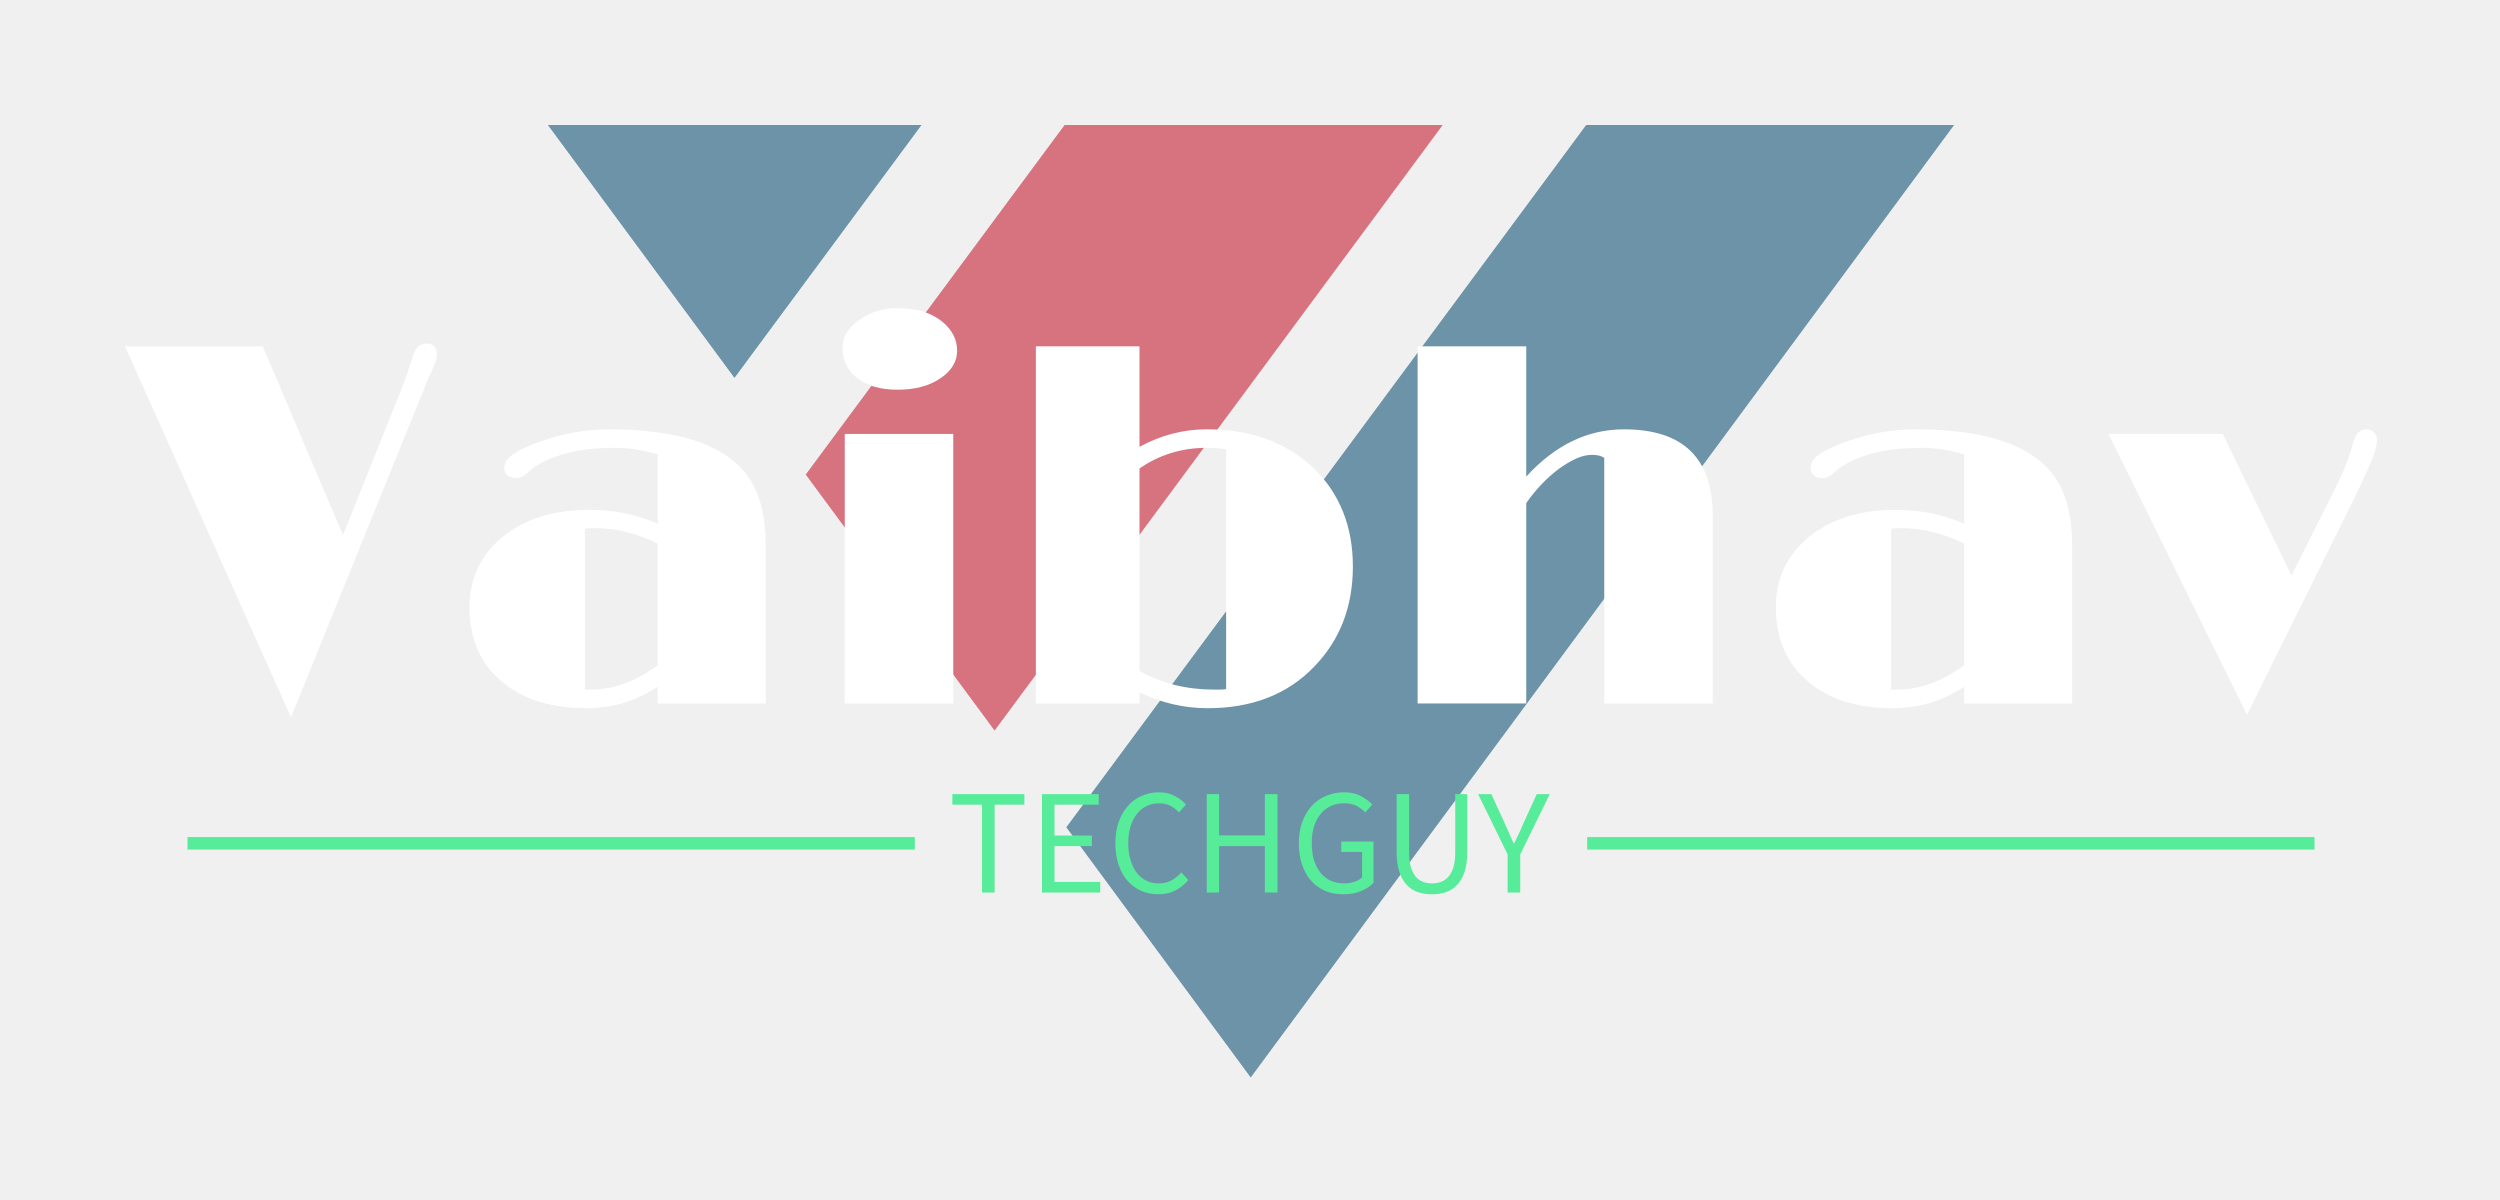
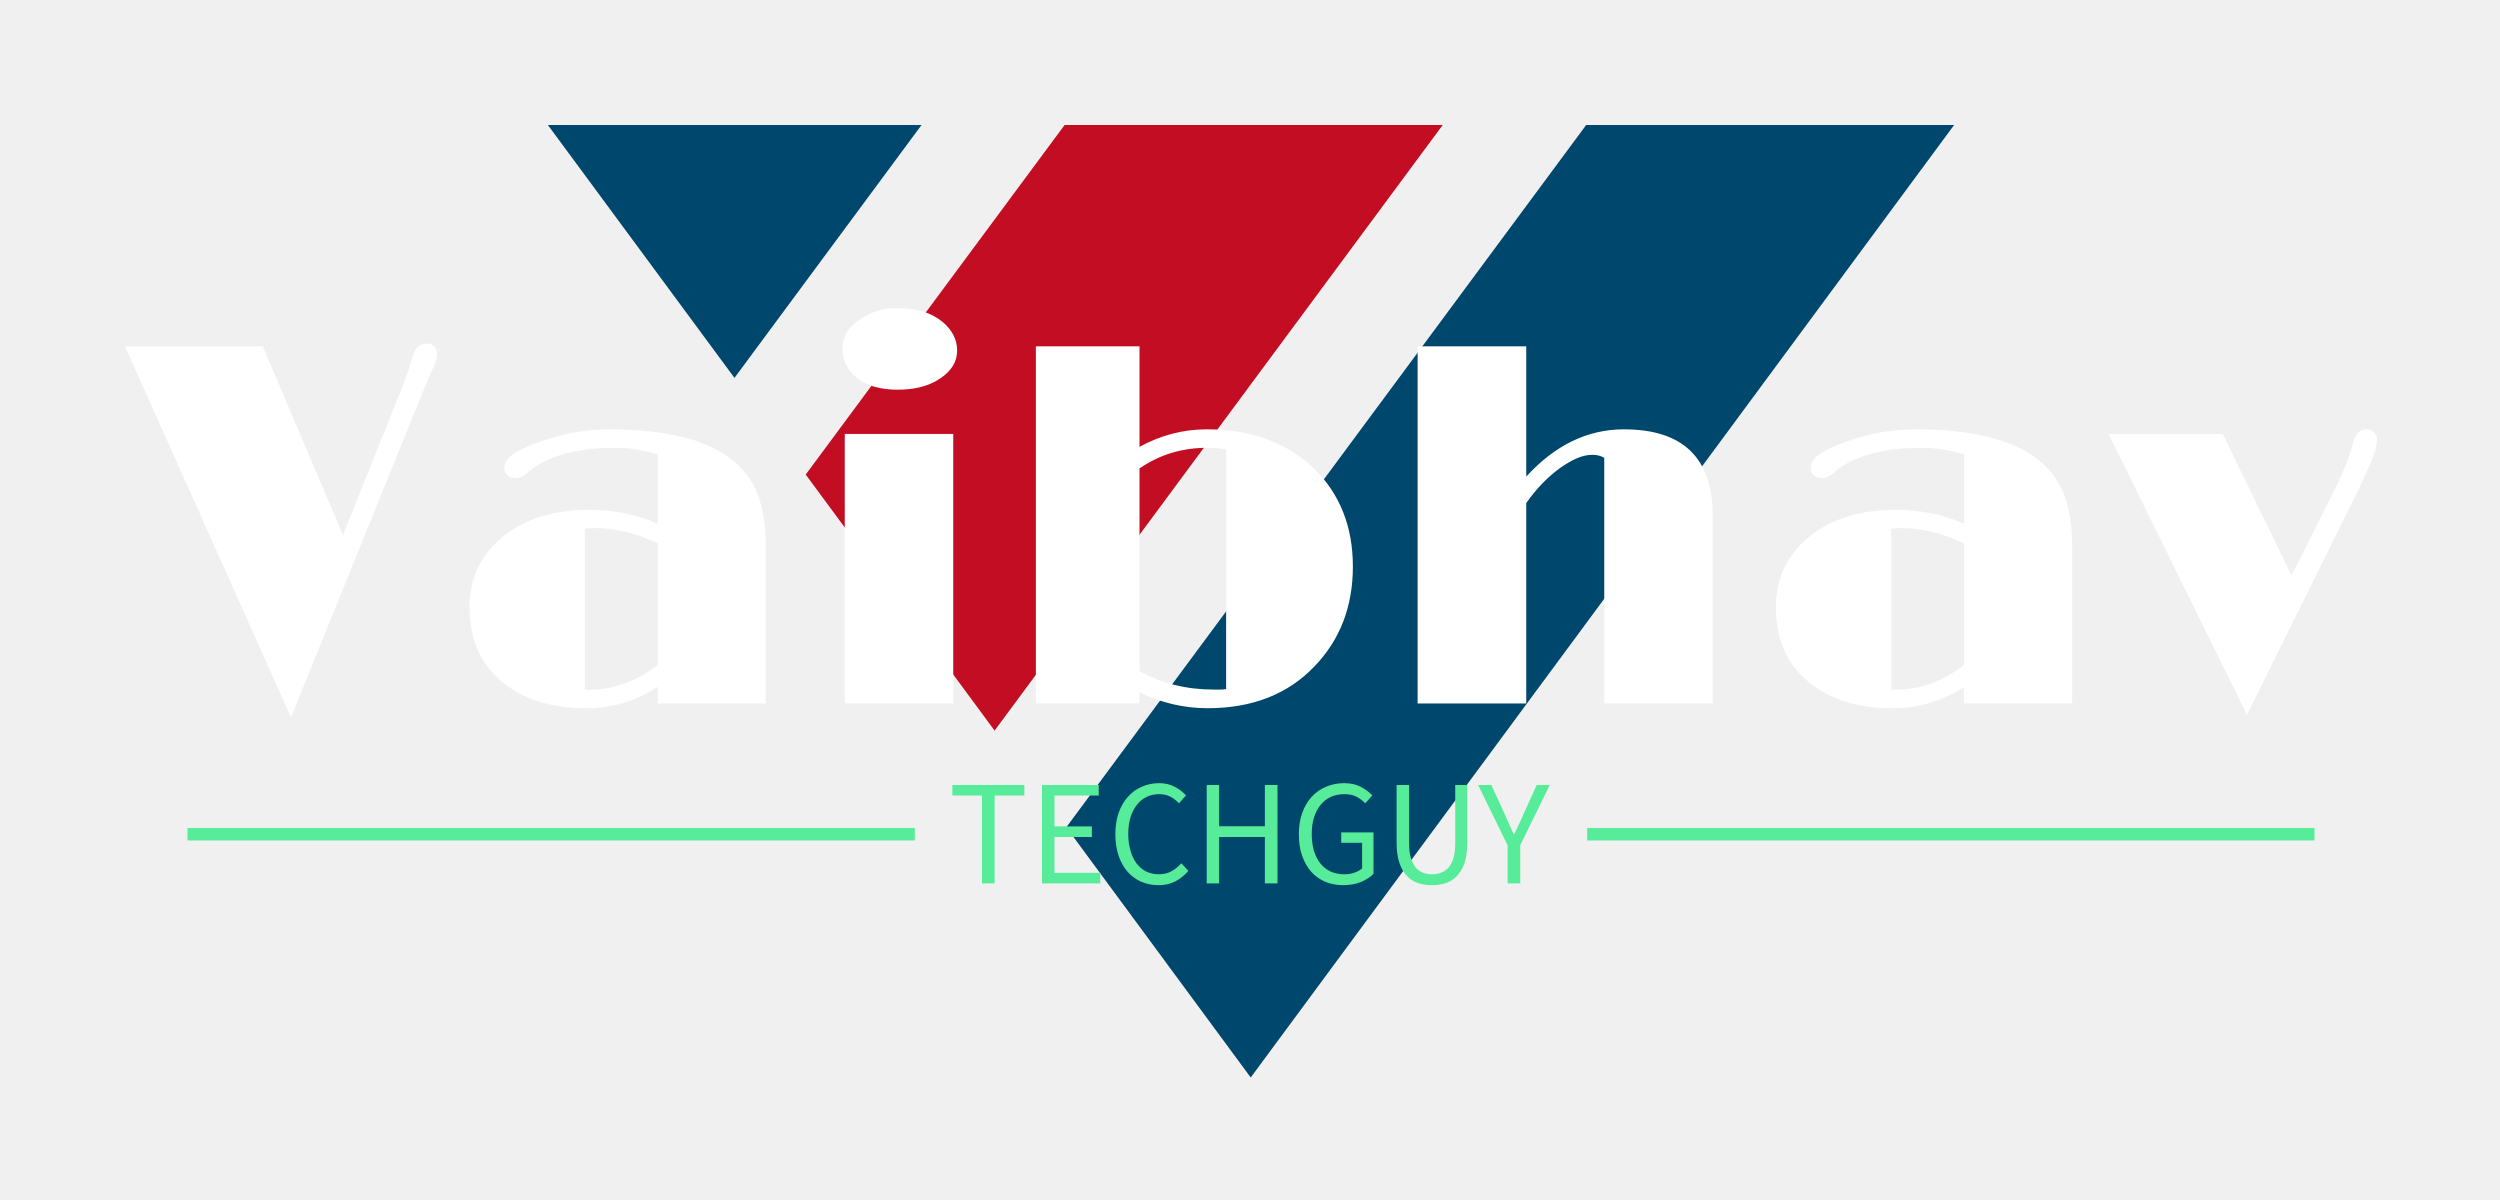
- <svg xmlns="http://www.w3.org/2000/svg" data-v-6805eed4="" version="1.0" width="200" height="96" viewBox="0 0 200 96" preserveAspectRatio="xMidYMid meet" color-interpolation-filters="sRGB" style="margin: auto;">
+ <svg xmlns="http://www.w3.org/2000/svg" id="logo" data-v-6805eed4="" version="1.0" width="200" height="96" viewBox="0 0 200 96" preserveAspectRatio="xMidYMid meet" color-interpolation-filters="sRGB" style="margin: auto;">
  <rect data-v-6805eed4="" x="0" y="0" width="100%" height="100%" fill="transparent" fill-opacity="1" class="background" />
  <g data-v-6805eed4="" class="iconmbgsvg" transform="translate(10,10)">
    <g fill="#ffffff" hollow-target="textNormalTran">
-       <g opacity="0.55" transform="translate(33.82999,0)">
-         <g>
+       <g transform="translate(33.82999,0)">
+         <g id="vIcon">
          <rect fill="#ffffff" fill-opacity="0" stroke-width="2" x="0" y="0" width="112.5" height="76.199" class="image-rect" />
          <svg x="0" y="0" width="112.5" height="76.199" filtersec="colorsb212485193" class="image-svg-svg primary" style="overflow: visible;">
            <svg viewBox="0 0 147.64 100">
              <path fill="#00476e" d="M0 0l19.59 26.55L39.23 0H0zM109.01 0L54.43 73.73 73.79 100 147.64 0h-38.63z" />
              <path fill="#c30d23" d="M54.25 0L27.07 36.7 46.9 63.58 93.95 0h-39.7z" />
            </svg>
          </svg>
        </g>
      </g>
      <g transform="translate(0,14.65643)">
-         <g data-gra="path-name" fill-rule="" class="tp-name" transform="translate(0,0)">
-           <g transform="scale(1)">
+         <g data-gra="path-name" fill-rule="" id="name">
+           <g>
            <g>
              <path d="M23.95-28.79L23.95-28.79Q24.77-28.79 24.77-27.92L24.77-27.92Q24.77-27.48 24.5-26.9 24.23-26.33 24.07-25.97L24.07-25.97 13.1 1.11-0.18-28.57 10.84-28.57 17.26-13.47 21.77-24.73Q22.49-26.55 22.71-27.36 22.94-28.17 23.2-28.48 23.46-28.79 23.95-28.79ZM42.44 0L42.44-1.33Q39.86 0.38 36.71 0.38L36.71 0.38Q32.53 0.38 30-1.72L30-1.72Q27.38-3.88 27.38-7.71L27.38-7.71Q27.38-11.1 29.98-13.29L29.98-13.29Q32.65-15.49 36.99-15.49L36.99-15.49Q39.9-15.49 42.44-14.38L42.44-14.38 42.44-19.93Q40.6-20.45 39.2-20.45 37.8-20.45 36.83-20.33 35.86-20.21 34.99-19.97L34.99-19.97Q33.11-19.44 32.14-18.56L32.14-18.56Q31.58-18.03 31.11-18.03 30.65-18.03 30.41-18.26 30.16-18.49 30.16-18.78 30.16-19.06 30.27-19.29 30.37-19.52 30.65-19.77L30.65-19.77Q31.26-20.29 32.67-20.82L32.67-20.82Q35.6-21.93 38.54-21.93L38.54-21.93Q47.51-21.93 49.99-17.65L49.99-17.65Q51.08-15.75 51.08-12.66L51.08-12.66 51.08 0 42.44 0ZM42.44-3.07L42.44-12.8Q39.9-14.03 37.37-14.03L37.37-14.03Q36.97-14.03 36.61-13.97L36.61-13.97 36.61-1.13Q36.71-1.11 36.83-1.11 36.95-1.11 37.07-1.11L37.07-1.11Q39.84-1.11 42.44-3.07L42.44-3.07ZM61.64-25.1Q59.56-25.1 58.39-26.03 57.22-26.95 57.22-28.47L57.22-28.47Q57.22-29.74 58.51-30.65L58.51-30.65Q59.89-31.62 61.42-31.62 62.95-31.62 63.79-31.32 64.63-31.01 65.22-30.53L65.22-30.53Q66.39-29.54 66.39-28.23L66.39-28.23Q66.39-26.91 65.05-26.01L65.05-26.01Q63.72-25.1 61.64-25.1ZM57.4 0L57.4-21.56 66.08-21.56 66.08 0 57.4 0ZM86.42 0.38L86.42 0.38Q83.61 0.38 80.98-0.89L80.98-0.89 80.98 0 72.69 0 72.69-28.57 80.98-28.57 80.98-20.53Q83.55-21.93 86.36-21.93 89.16-21.93 91.28-21.1 93.4-20.27 94.92-18.82L94.92-18.82Q98.05-15.75 98.05-10.96L98.05-10.96Q98.05-6.14 94.96-2.95L94.96-2.95Q91.77 0.38 86.42 0.38ZM86.36-20.45L86.36-20.45Q83.37-20.45 80.98-18.8L80.98-18.8 80.98-2.6Q83.63-1.11 86.92-1.11L86.92-1.11 87.45-1.11Q87.69-1.11 87.91-1.15L87.91-1.15 87.91-20.33Q87.14-20.45 86.36-20.45ZM119.73-21.93L119.73-21.93Q126.84-21.93 126.84-15.02L126.84-15.02 126.84 0 118.16 0 118.16-19.65Q117.79-19.89 117.2-19.89 116.6-19.89 115.96-19.61 115.31-19.32 114.6-18.82L114.6-18.82Q113.09-17.71 111.92-16.03L111.92-16.03 111.92 0 103.23 0 103.23-28.57 111.92-28.57 111.92-18.15Q115.37-21.93 119.73-21.93ZM146.95 0L146.95-1.33Q144.36 0.38 141.21 0.38L141.21 0.38Q137.03 0.38 134.51-1.72L134.51-1.72Q131.89-3.88 131.89-7.71L131.89-7.71Q131.89-11.1 134.49-13.29L134.49-13.29Q137.16-15.49 141.5-15.49L141.5-15.49Q144.4-15.49 146.95-14.38L146.95-14.38 146.95-19.93Q145.11-20.45 143.71-20.45 142.3-20.45 141.33-20.33 140.37-20.21 139.5-19.97L139.5-19.97Q137.62-19.44 136.65-18.56L136.65-18.56Q136.09-18.03 135.62-18.03 135.16-18.03 134.91-18.26 134.67-18.49 134.67-18.78 134.67-19.06 134.77-19.29 134.87-19.52 135.16-19.77L135.16-19.77Q135.76-20.29 137.18-20.82L137.18-20.82Q140.1-21.93 143.05-21.93L143.05-21.93Q152.02-21.93 154.5-17.65L154.5-17.65Q155.59-15.75 155.59-12.66L155.59-12.66 155.59 0 146.95 0ZM146.95-3.07L146.95-12.8Q144.4-14.03 141.88-14.03L141.88-14.03Q141.48-14.03 141.11-13.97L141.11-13.97 141.11-1.13Q141.21-1.11 141.33-1.11 141.46-1.11 141.58-1.11L141.58-1.11Q144.34-1.11 146.95-3.07L146.95-3.07ZM169.58 0.91L158.5-21.56 167.64-21.56 173.14-10.24 176.59-17.1Q177.66-19.3 177.93-20.37 178.2-21.44 178.48-21.68 178.75-21.93 179.14-21.93 179.54-21.93 179.76-21.66 179.98-21.4 179.98-21.14 179.98-20.88 179.93-20.61 179.88-20.35 179.74-19.91L179.74-19.91Q179.43-19.08 178.47-17.04L178.47-17.04 169.58 0.91Z" transform="translate(0.18, 31.62)" />
            </g>
          </g>
        </g>
-         <g data-gra="path-slogan" fill-rule="" class="tp-slogan" fill="#57ec99" transform="translate(5,38.73)">
+         <g data-gra="path-slogan" fill-rule="" id="slogan" fill="#57ec99" transform="translate(5,38)">
          <rect x="0" height="1" y="3.58" width="58.185" />
          <rect height="1" y="3.58" width="58.185" x="111.975" />
          <g transform="translate(61.18499,0)">
            <g transform="scale(1)">
              <path d="M2.71-7.03L2.71 0L3.72 0L3.72-7.03L6.10-7.03L6.10-7.87L0.34-7.87L0.34-7.03ZM7.51-7.87L7.51 0L12.17 0L12.17-0.85L8.51-0.85L8.51-3.71L11.50-3.71L11.50-4.56L8.51-4.56L8.51-7.03L12.05-7.03L12.05-7.87ZM13.38-3.94C13.38-3.30 13.47-2.72 13.64-2.21C13.81-1.71 14.05-1.28 14.36-0.93C14.67-0.58 15.03-0.32 15.45-0.13C15.87 0.05 16.33 0.14 16.82 0.14C17.33 0.14 17.78 0.04 18.17-0.16C18.56-0.36 18.91-0.64 19.22-1.00L18.66-1.61C18.40-1.33 18.13-1.11 17.85-0.96C17.57-0.81 17.23-0.73 16.85-0.73C16.47-0.73 16.13-0.81 15.83-0.96C15.53-1.11 15.28-1.33 15.07-1.61C14.86-1.89 14.70-2.23 14.59-2.62C14.47-3.02 14.41-3.46 14.41-3.96C14.41-4.45 14.47-4.89 14.59-5.28C14.71-5.67 14.88-6.01 15.10-6.28C15.31-6.56 15.57-6.77 15.88-6.92C16.18-7.07 16.52-7.14 16.90-7.14C17.23-7.14 17.53-7.07 17.78-6.94C18.03-6.81 18.26-6.63 18.47-6.41L19.03-7.04C18.80-7.30 18.50-7.53 18.14-7.72C17.78-7.92 17.36-8.02 16.88-8.02C16.38-8.02 15.91-7.92 15.49-7.73C15.06-7.55 14.69-7.28 14.38-6.92C14.06-6.57 13.82-6.14 13.64-5.64C13.47-5.14 13.38-4.57 13.38-3.94ZM20.69-7.87L20.69 0L21.68 0L21.68-3.71L25.34-3.71L25.34 0L26.35 0L26.35-7.87L25.34-7.87L25.34-4.57L21.68-4.57L21.68-7.87ZM28.06-3.94C28.06-3.30 28.14-2.72 28.32-2.21C28.50-1.71 28.74-1.28 29.05-0.93C29.36-0.58 29.74-0.32 30.17-0.13C30.60 0.05 31.08 0.14 31.60 0.14C32.12 0.14 32.60 0.06 33.02-0.11C33.44-0.29 33.78-0.50 34.03-0.77L34.03-4.08L31.45-4.08L31.45-3.25L33.12-3.25L33.12-1.20C32.96-1.06 32.75-0.94 32.50-0.86C32.25-0.77 31.98-0.73 31.70-0.73C31.28-0.73 30.91-0.81 30.58-0.96C30.26-1.11 29.99-1.33 29.77-1.61C29.55-1.89 29.38-2.23 29.26-2.62C29.15-3.02 29.09-3.46 29.09-3.96C29.09-4.45 29.15-4.89 29.27-5.28C29.40-5.67 29.57-6.01 29.80-6.28C30.02-6.56 30.29-6.77 30.61-6.92C30.93-7.07 31.29-7.14 31.69-7.14C32.09-7.14 32.42-7.07 32.68-6.93C32.94-6.79 33.17-6.62 33.37-6.41L33.94-7.04C33.70-7.28 33.41-7.51 33.04-7.71C32.68-7.91 32.22-8.02 31.68-8.02C31.15-8.02 30.67-7.92 30.23-7.73C29.79-7.55 29.41-7.28 29.08-6.92C28.76-6.57 28.51-6.14 28.33-5.64C28.15-5.14 28.06-4.57 28.06-3.94ZM35.88-7.87L35.88-3.25C35.88-2.62 35.95-2.09 36.10-1.66C36.24-1.22 36.44-0.87 36.69-0.61C36.94-0.34 37.24-0.15 37.59-0.03C37.94 0.09 38.31 0.14 38.71 0.14C39.11 0.14 39.48 0.09 39.83-0.03C40.17-0.15 40.47-0.34 40.72-0.61C40.97-0.87 41.17-1.22 41.32-1.66C41.46-2.09 41.53-2.62 41.53-3.25L41.53-7.87L40.57-7.87L40.57-3.23C40.57-2.76 40.52-2.36 40.43-2.04C40.33-1.72 40.20-1.46 40.03-1.27C39.86-1.08 39.67-0.94 39.44-0.86C39.22-0.77 38.98-0.73 38.71-0.73C38.46-0.73 38.22-0.77 37.99-0.86C37.77-0.94 37.57-1.08 37.41-1.27C37.25-1.46 37.12-1.72 37.02-2.04C36.92-2.36 36.88-2.76 36.88-3.23L36.88-7.87ZM44.76-3.05L44.76 0L45.77 0L45.77-3.05L48.13-7.87L47.09-7.87L46.08-5.65C45.96-5.36 45.83-5.08 45.70-4.80C45.56-4.52 45.42-4.23 45.29-3.94L45.24-3.94C45.10-4.23 44.98-4.52 44.86-4.80C44.74-5.08 44.61-5.36 44.48-5.65L43.46-7.87L42.40-7.87Z" transform="translate(-0.336, 8.016)" />
            </g>
          </g>
        </g>
      </g>
    </g>
  </g>
  <defs v-gra="od" />
</svg>
